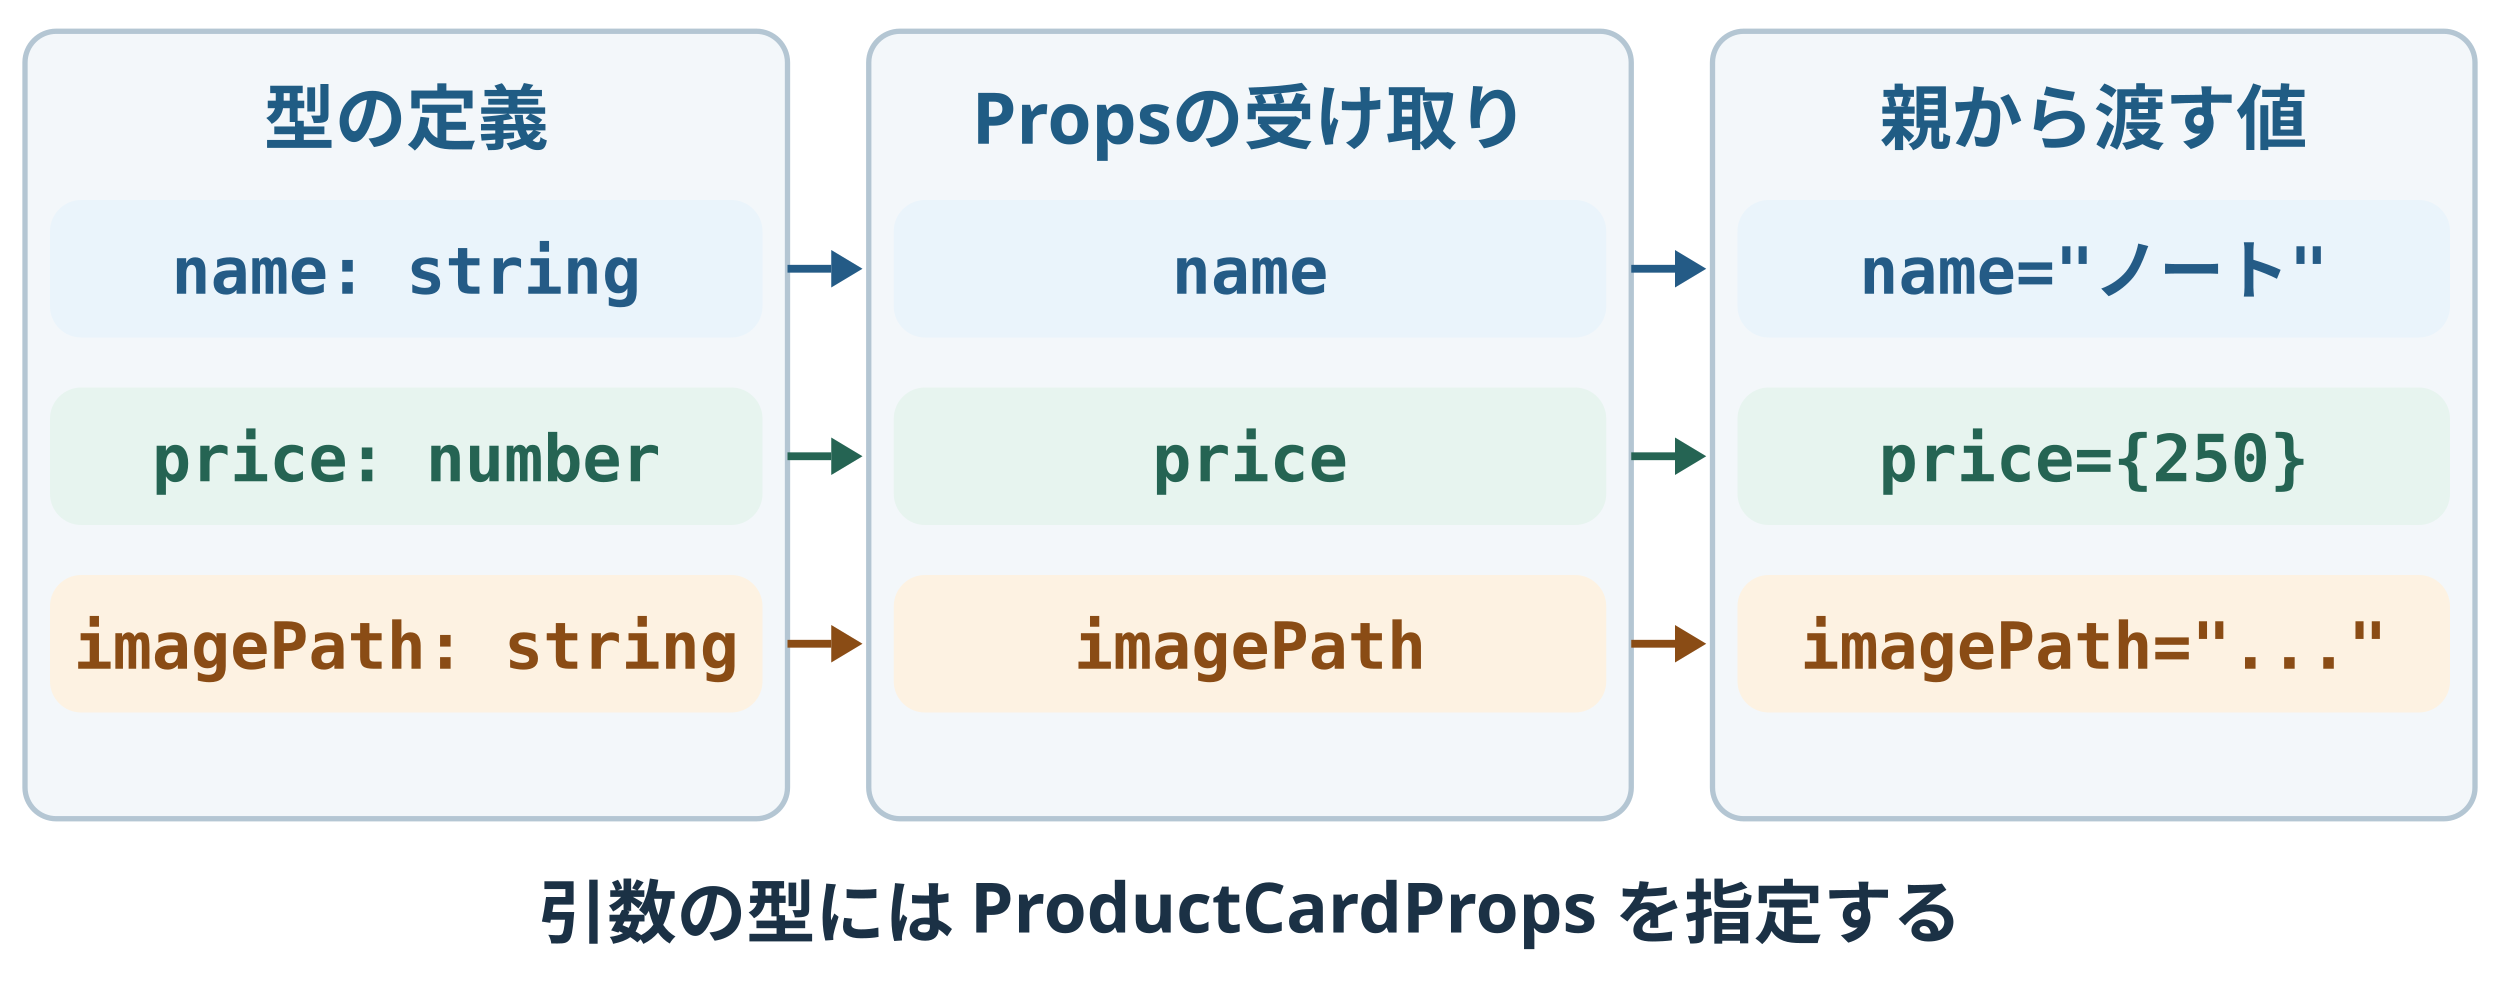
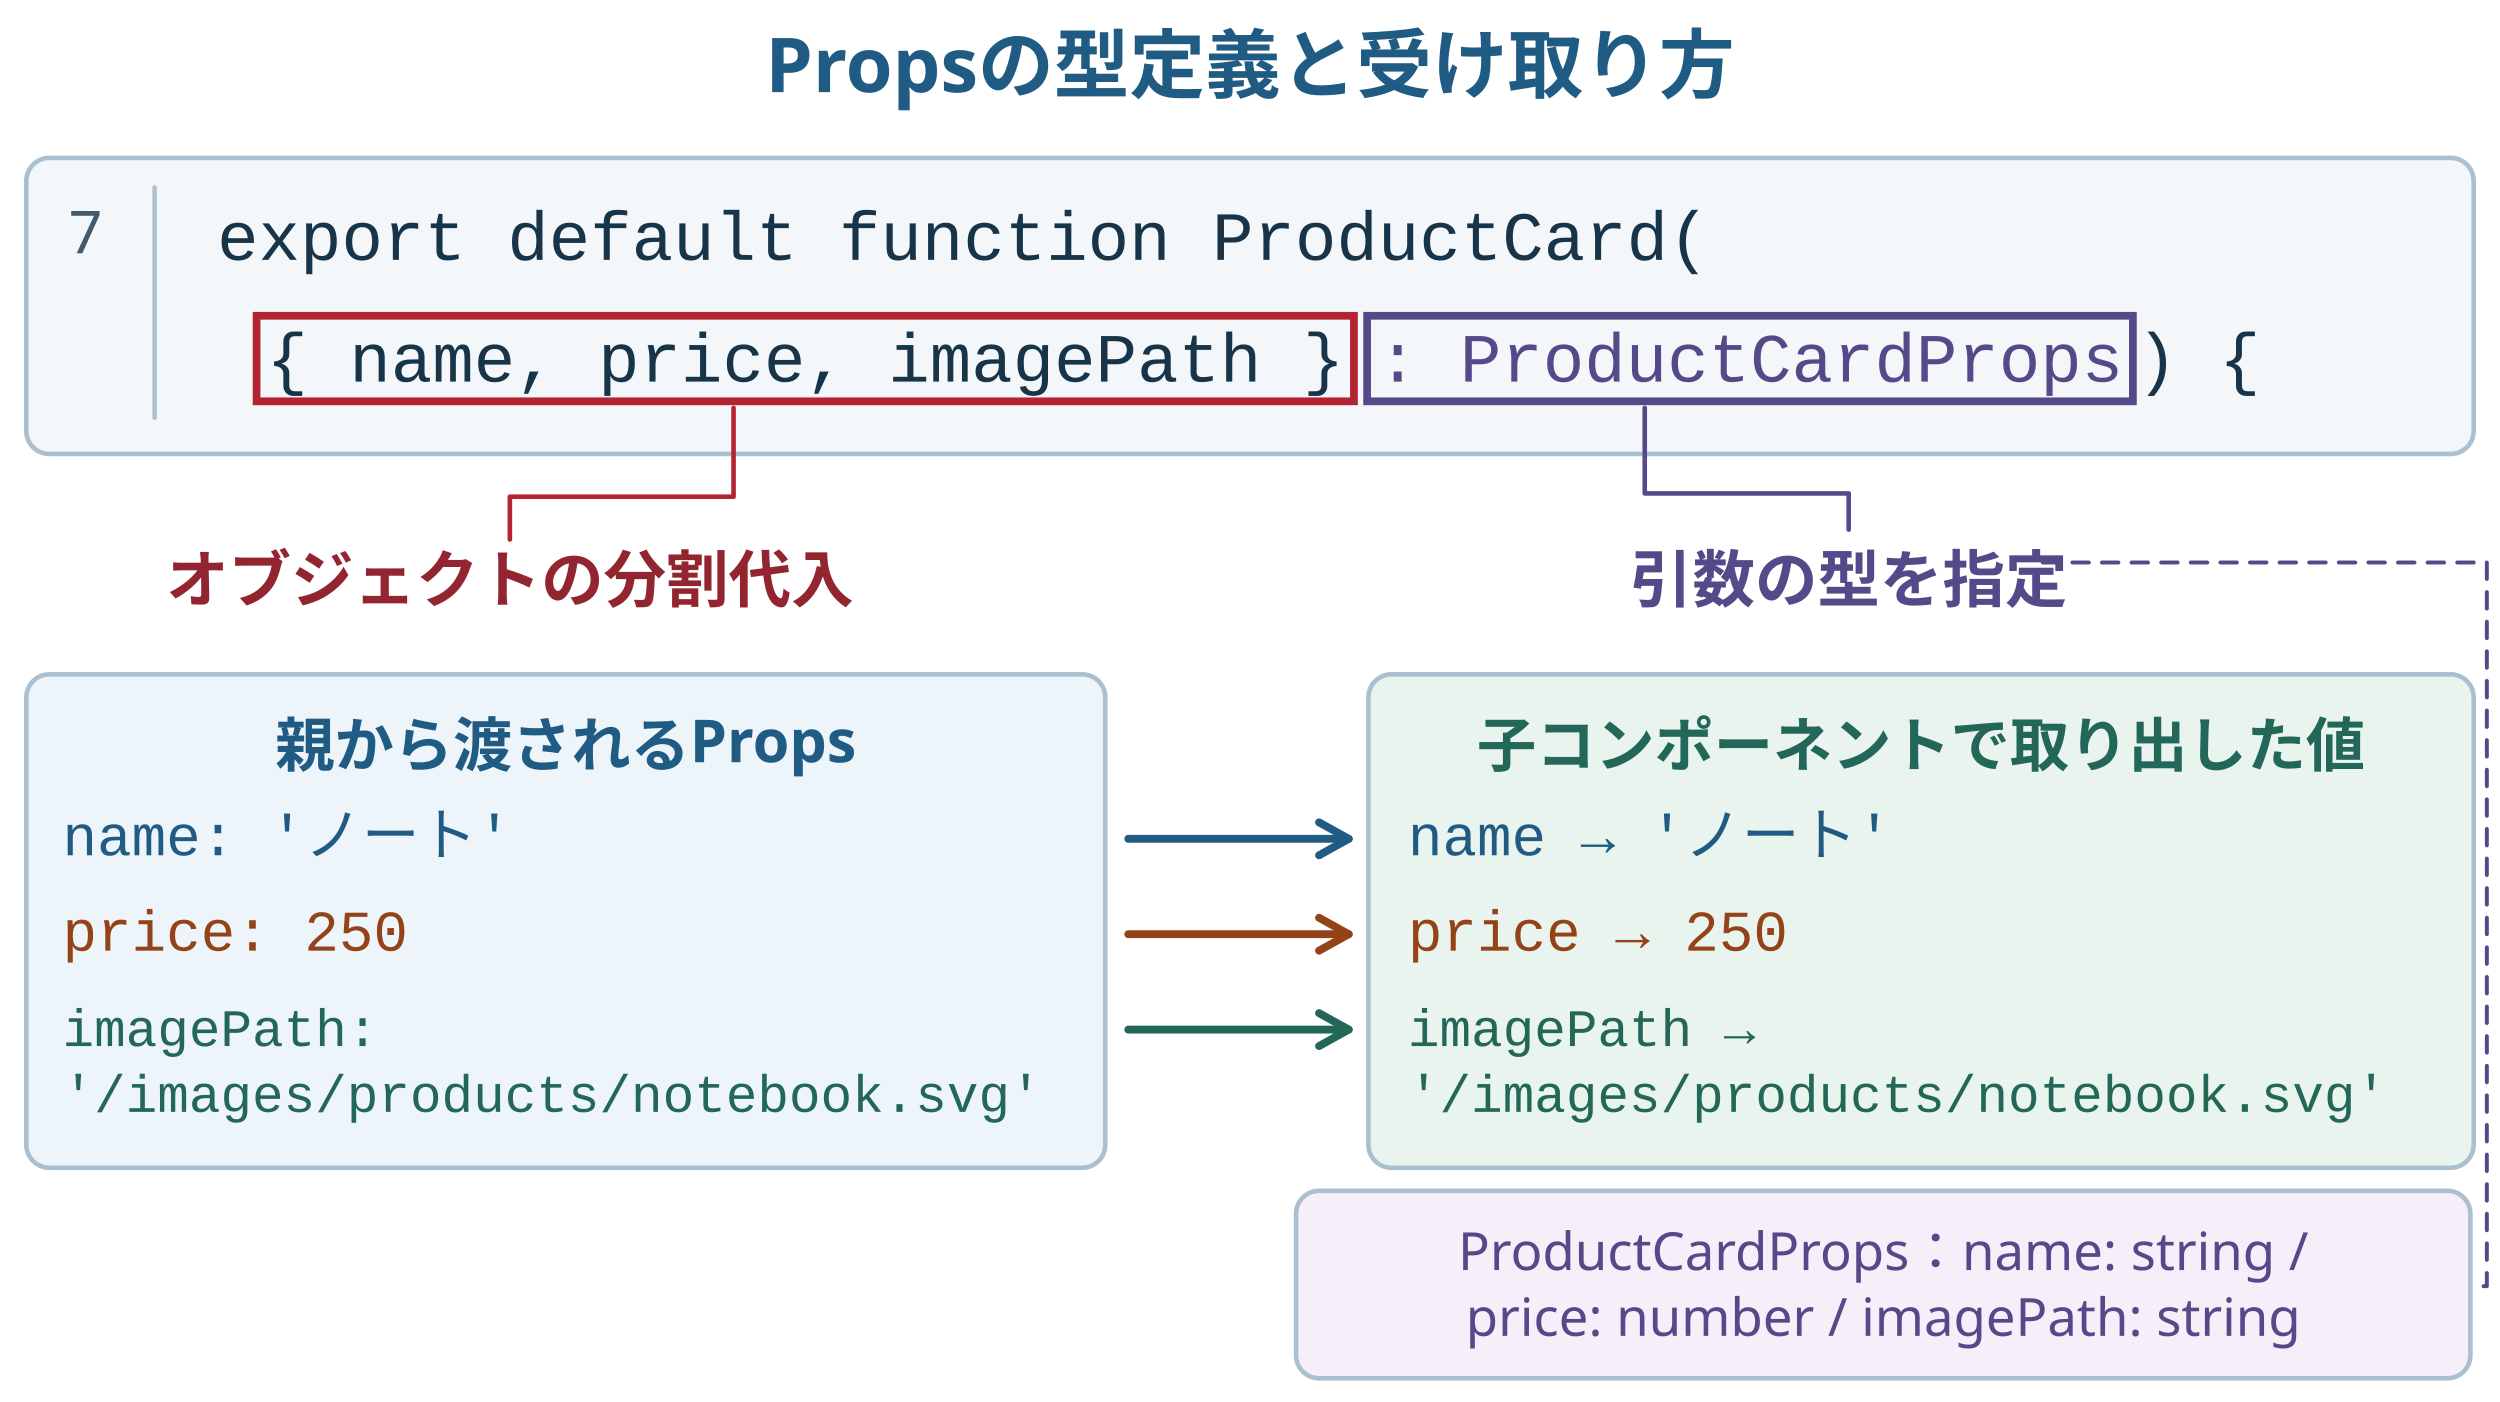
- <svg xmlns="http://www.w3.org/2000/svg" viewBox="0 0 400 158" width="400" height="158" font-family="Meiryo, sans-serif">
-   <rect x="4" y="5" width="122" height="126" rx="5" fill="#f3f7fa" stroke="#b4c6d3" stroke-width=".85" />
-   <text x="65" y="23" font-size="11.4" fill="#205c84" font-weight="700" text-anchor="middle">型の定義</text>
-   <rect x="139" y="5" width="122" height="126" rx="5" fill="#f3f7fa" stroke="#b4c6d3" stroke-width=".85" />
-   <text x="200" y="23" font-size="11.4" fill="#205c84" font-weight="700" text-anchor="middle">Propsの受け取り</text>
-   <rect x="274" y="5" width="122" height="126" rx="5" fill="#f3f7fa" stroke="#b4c6d3" stroke-width=".85" />
-   <text x="335" y="23" font-size="11.4" fill="#205c84" font-weight="700" text-anchor="middle">親から渡す値</text>
-   <rect x="8" y="32" width="114" height="22" rx="5" fill="#eaf4fb" stroke="none" stroke-width=".85" />
-   <text x="65" y="47" font-size="10.4" fill="#245b86" font-weight="700" text-anchor="middle" font-family="Consolas, MS Gothic, monospace">name: string</text>
-   <rect x="143" y="32" width="114" height="22" rx="5" fill="#eaf4fb" stroke="none" stroke-width=".85" />
-   <text x="200" y="47" font-size="10.4" fill="#245b86" font-weight="700" text-anchor="middle" font-family="Consolas, MS Gothic, monospace">name</text>
-   <rect x="278" y="32" width="114" height="22" rx="5" fill="#eaf4fb" stroke="none" stroke-width=".85" />
-   <text x="335" y="47" font-size="10.4" fill="#245b86" font-weight="700" text-anchor="middle" font-family="Consolas, MS Gothic, monospace">name="ノート"</text>
-   <path d="M126 43H133" fill="none" stroke="#245b86" stroke-width="1.25" />
-   <path d="m133 40 5 3-5 3Z" fill="#245b86" />
-   <path d="M261 43H268" fill="none" stroke="#245b86" stroke-width="1.25" />
-   <path d="m268 40 5 3-5 3Z" fill="#245b86" />
-   <rect x="8" y="62" width="114" height="22" rx="5" fill="#e7f4ef" stroke="none" stroke-width=".85" />
-   <text x="65" y="77" font-size="10.4" fill="#256453" font-weight="700" text-anchor="middle" font-family="Consolas, MS Gothic, monospace">price: number</text>
-   <rect x="143" y="62" width="114" height="22" rx="5" fill="#e7f4ef" stroke="none" stroke-width=".85" />
-   <text x="200" y="77" font-size="10.4" fill="#256453" font-weight="700" text-anchor="middle" font-family="Consolas, MS Gothic, monospace">price</text>
-   <rect x="278" y="62" width="114" height="22" rx="5" fill="#e7f4ef" stroke="none" stroke-width=".85" />
-   <text x="335" y="77" font-size="10.4" fill="#256453" font-weight="700" text-anchor="middle" font-family="Consolas, MS Gothic, monospace">price={250}</text>
-   <path d="M126 73H133" fill="none" stroke="#256453" stroke-width="1.25" />
-   <path d="m133 70 5 3-5 3Z" fill="#256453" />
-   <path d="M261 73H268" fill="none" stroke="#256453" stroke-width="1.25" />
-   <path d="m268 70 5 3-5 3Z" fill="#256453" />
-   <rect x="8" y="92" width="114" height="22" rx="5" fill="#fdf2e2" stroke="none" stroke-width=".85" />
-   <text x="65" y="107" font-size="10.4" fill="#8a4c15" font-weight="700" text-anchor="middle" font-family="Consolas, MS Gothic, monospace">imagePath: string</text>
-   <rect x="143" y="92" width="114" height="22" rx="5" fill="#fdf2e2" stroke="none" stroke-width=".85" />
-   <text x="200" y="107" font-size="10.4" fill="#8a4c15" font-weight="700" text-anchor="middle" font-family="Consolas, MS Gothic, monospace">imagePath</text>
-   <rect x="278" y="92" width="114" height="22" rx="5" fill="#fdf2e2" stroke="none" stroke-width=".85" />
-   <text x="335" y="107" font-size="10.4" fill="#8a4c15" font-weight="700" text-anchor="middle" font-family="Consolas, MS Gothic, monospace">imagePath="..."</text>
-   <path d="M126 103H133" fill="none" stroke="#8a4c15" stroke-width="1.25" />
-   <path d="m133 100 5 3-5 3Z" fill="#8a4c15" />
-   <path d="M261 103H268" fill="none" stroke="#8a4c15" stroke-width="1.25" />
-   <path d="m268 100 5 3-5 3Z" fill="#8a4c15" />
-   <text x="200" y="150" font-size="11.1" fill="#1b3145" font-weight="700" text-anchor="middle">引数の型には ProductCardProps を指定する</text>
+ <svg xmlns="http://www.w3.org/2000/svg" width="760" height="426" viewBox="0 0 760 426">
+   <text x="380" y="28" fill="#205b84" text-anchor="middle" font-size="23" font-family="Meiryo, MS Gothic, sans-serif" font-weight="700">Propsの型定義と受け取り方</text>
+   <rect x="8" y="48" width="744" height="90" rx="7" fill="#f4f7fa" stroke="#aabfcf" stroke-width="1.4" />
+   <text x="26" y="77" fill="#425a6b" text-anchor="middle" font-size="18" font-family="Meiryo, MS Gothic, sans-serif" font-weight="400">7</text>
+   <polyline points="47,57 47,127" fill="none" stroke="#aabfcf" stroke-width="1.35" stroke-linejoin="round" stroke-linecap="round" />
+   <text x="66" y="79" fill="#183449" text-anchor="start" font-size="21" font-family="Courier New, MS Gothic, monospace" font-weight="400">export default function ProductCard(</text>
+   <rect x="78" y="96" width="333.6" height="26" rx="0" fill="none" stroke="#b42331" stroke-width="2.35" />
+   <text x="81" y="116" fill="#183449" text-anchor="start" font-size="21" font-family="Courier New, MS Gothic, monospace" font-weight="400">{ name, price, imagePath }</text>
+   <rect x="415.6" y="96" width="232.8" height="26" rx="0" fill="none" stroke="#55498a" stroke-width="2.35" />
+   <text x="418.6" y="116" fill="#55498a" text-anchor="start" font-size="21" font-family="Courier New, MS Gothic, monospace" font-weight="400">: ProductCardProps</text>
+   <text x="649.4" y="116" fill="#183449" text-anchor="start" font-size="21" font-family="Courier New, MS Gothic, monospace" font-weight="400">) {</text>
+   <polyline points="223,124 223,151 155,151 155,164" fill="none" stroke="#b42331" stroke-width="1.4" stroke-linejoin="round" stroke-linecap="round" />
+   <polyline points="500,124 500,150 562,150 562,161" fill="none" stroke="#55498a" stroke-width="1.4" stroke-linejoin="round" stroke-linecap="round" />
+   <text x="155" y="183" fill="#932530" text-anchor="middle" font-size="19" font-family="Meiryo, MS Gothic, sans-serif" font-weight="700">オブジェクトの分割代入</text>
+   <text x="562" y="183" fill="#55498a" text-anchor="middle" font-size="19" font-family="Meiryo, MS Gothic, sans-serif" font-weight="700">引数の型を指定</text>
+   <rect x="8" y="205" width="328" height="150" rx="7" fill="#edf5fa" stroke="#aabfcf" stroke-width="1.4" />
+   <text x="172" y="233" fill="#205b84" text-anchor="middle" font-size="18" font-family="Meiryo, MS Gothic, sans-serif" font-weight="700">親から渡されるProps</text>
+   <rect x="416" y="205" width="336" height="150" rx="7" fill="#e9f4ef" stroke="#aabfcf" stroke-width="1.4" />
+   <text x="584" y="233" fill="#226757" text-anchor="middle" font-size="18" font-family="Meiryo, MS Gothic, sans-serif" font-weight="700">子コンポーネントで取り出した値</text>
+   <text x="19" y="260" fill="#205b84" text-anchor="start" font-size="17.5" font-family="Courier New, MS Gothic, monospace" font-weight="400">name: 'ノート'</text>
+   <polyline points="343,255 410,255" fill="none" stroke="#205b84" stroke-width="2.4" stroke-linejoin="round" stroke-linecap="round" />
+   <polyline points="401,250 410,255 401,260" fill="none" stroke="#205b84" stroke-width="2.4" stroke-linejoin="round" stroke-linecap="round" />
+   <text x="428" y="260" fill="#205b84" text-anchor="start" font-size="17.5" font-family="Courier New, MS Gothic, monospace" font-weight="400">name → 'ノート'</text>
+   <text x="19" y="289" fill="#934317" text-anchor="start" font-size="17.5" font-family="Courier New, MS Gothic, monospace" font-weight="400">price: 250</text>
+   <polyline points="343,284 410,284" fill="none" stroke="#934317" stroke-width="2.4" stroke-linejoin="round" stroke-linecap="round" />
+   <polyline points="401,279 410,284 401,289" fill="none" stroke="#934317" stroke-width="2.4" stroke-linejoin="round" stroke-linecap="round" />
+   <text x="428" y="289" fill="#934317" text-anchor="start" font-size="17.5" font-family="Courier New, MS Gothic, monospace" font-weight="400">price → 250</text>
+   <text x="19" y="318" fill="#226757" text-anchor="start" font-size="16" font-family="Courier New, MS Gothic, monospace" font-weight="400">imagePath:</text>
+   <text x="19" y="338" fill="#226757" text-anchor="start" font-size="16" font-family="Courier New, MS Gothic, monospace" font-weight="400"> '/images/products/notebook.svg'</text>
+   <polyline points="343,313 410,313" fill="none" stroke="#226757" stroke-width="2.4" stroke-linejoin="round" stroke-linecap="round" />
+   <polyline points="401,308 410,313 401,318" fill="none" stroke="#226757" stroke-width="2.4" stroke-linejoin="round" stroke-linecap="round" />
+   <text x="428" y="318" fill="#226757" text-anchor="start" font-size="16" font-family="Courier New, MS Gothic, monospace" font-weight="400">imagePath →</text>
+   <text x="428" y="338" fill="#226757" text-anchor="start" font-size="16" font-family="Courier New, MS Gothic, monospace" font-weight="400"> '/images/products/notebook.svg'</text>
+   <rect x="394" y="362" width="357" height="57" rx="7" fill="#f4eff9" stroke="#aabfcf" stroke-width="1.4" />
+   <text x="572.5" y="386.1" fill="#55498a" text-anchor="middle" font-size="16" font-family="Meiryo, MS Gothic, sans-serif" font-weight="400">ProductCardProps：name: string /</text>
+   <text x="572.5" y="406.1" fill="#55498a" text-anchor="middle" font-size="16" font-family="Meiryo, MS Gothic, sans-serif" font-weight="400">price: number / imagePath: string</text>
+   <polyline points="621,171 756,171 756,391 752,391" fill="none" stroke="#55498a" stroke-width="1.2" stroke-dasharray="5 4" stroke-linejoin="round" stroke-linecap="round" />
</svg>
